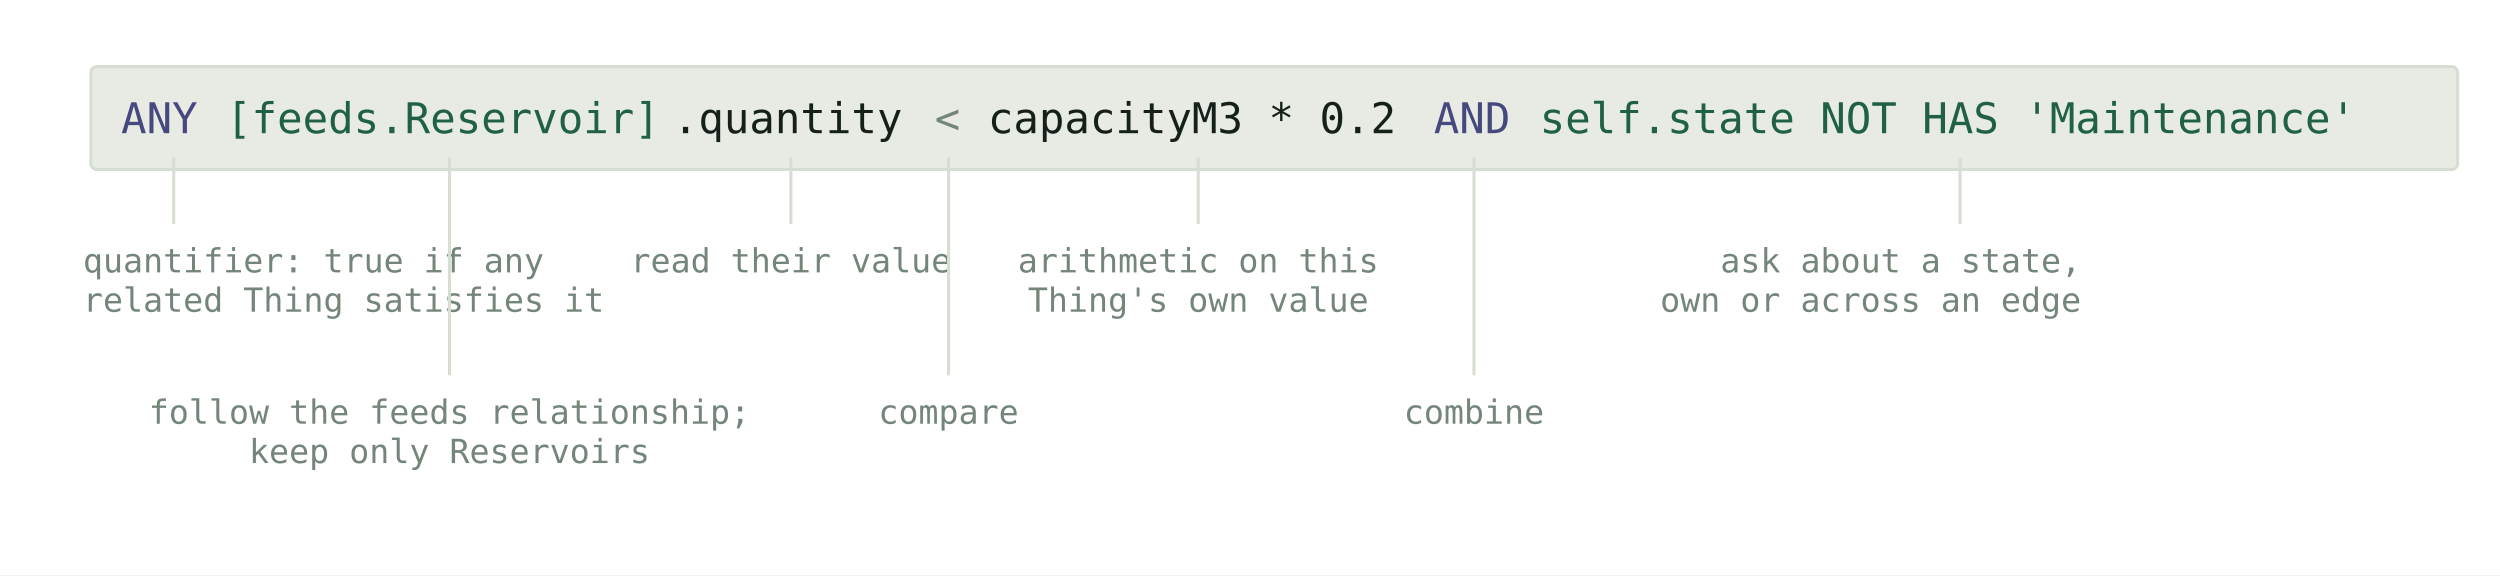
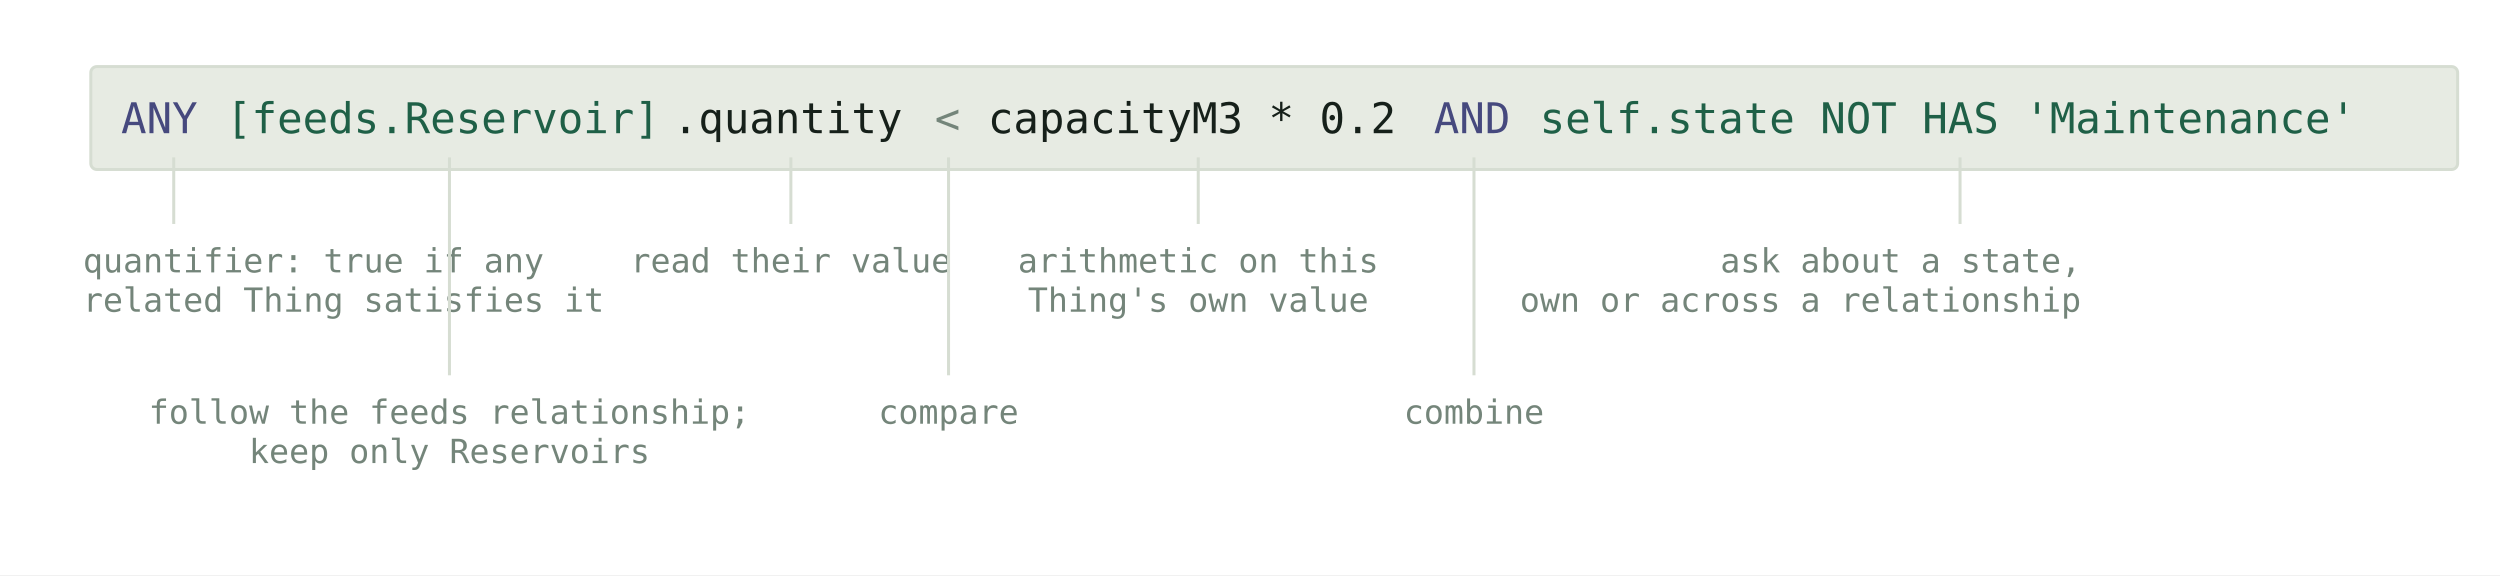
<svg xmlns="http://www.w3.org/2000/svg" viewBox="0 0 826 190" width="826" height="190" font-family="ui-monospace, 'SF Mono', Menlo, Consolas, monospace" role="img" aria-label="A criterion taken apart, part by part.">
  <rect width="826" height="190" fill="#ffffff" />
  <rect x="30" y="22" width="782" height="34" rx="2" fill="#e7ebe3" stroke="#d6ddd2" />
  <text x="40.0" y="44" font-size="14" fill="#46497e" xml:space="preserve">ANY </text>
  <path d="M 57.4,52 V 74" stroke="#d6ddd2" fill="none" />
  <text x="27.4" y="90" font-size="11" fill="#74857a" text-anchor="start">quantifier: true if any</text>
  <text x="27.4" y="103" font-size="11" fill="#74857a" text-anchor="start">related Thing satisfies it</text>
  <text x="74.7" y="44" font-size="14" fill="#1f6047" xml:space="preserve">[feeds.Reservoir]</text>
  <path d="M 148.5,52 V 124" stroke="#d6ddd2" fill="none" />
  <text x="148.5" y="140" font-size="11" fill="#74857a" text-anchor="middle">follow the feeds relationship;</text>
  <text x="148.5" y="153" font-size="11" fill="#74857a" text-anchor="middle">keep only Reservoirs</text>
  <text x="222.3" y="44" font-size="14" fill="#16201a" xml:space="preserve">.quantity</text>
  <path d="M 261.3,52 V 74" stroke="#d6ddd2" fill="none" />
  <text x="261.3" y="90" font-size="11" fill="#74857a" text-anchor="middle">read their value</text>
  <text x="300.4" y="44" font-size="14" fill="#74857a" xml:space="preserve"> &lt; </text>
  <path d="M 313.4,52 V 124" stroke="#d6ddd2" fill="none" />
  <text x="313.4" y="140" font-size="11" fill="#74857a" text-anchor="middle">compare</text>
  <text x="326.4" y="44" font-size="14" fill="#16201a" xml:space="preserve">capacityM3 * 0.2</text>
  <path d="M 395.9,52 V 74" stroke="#d6ddd2" fill="none" />
  <text x="395.9" y="90" font-size="11" fill="#74857a" text-anchor="middle">arithmetic on this</text>
  <text x="395.9" y="103" font-size="11" fill="#74857a" text-anchor="middle">Thing's own value</text>
  <text x="465.3" y="44" font-size="14" fill="#46497e" xml:space="preserve"> AND </text>
  <path d="M 487.0,52 V 124" stroke="#d6ddd2" fill="none" />
  <text x="487.0" y="140" font-size="11" fill="#74857a" text-anchor="middle">combine</text>
  <text x="508.7" y="44" font-size="14" fill="#1f6047" xml:space="preserve">self.state NOT HAS 'Maintenance'</text>
  <path d="M 647.6,52 V 74" stroke="#d6ddd2" fill="none" />
  <text x="687.6" y="90" font-size="11" fill="#74857a" text-anchor="end">ask about a state,</text>
-   <text x="687.6" y="103" font-size="11" fill="#74857a" text-anchor="end">own or across an edge</text>
+   <text x="687.6" y="103" font-size="11" fill="#74857a" text-anchor="end">own or across a relationship</text>
</svg>
